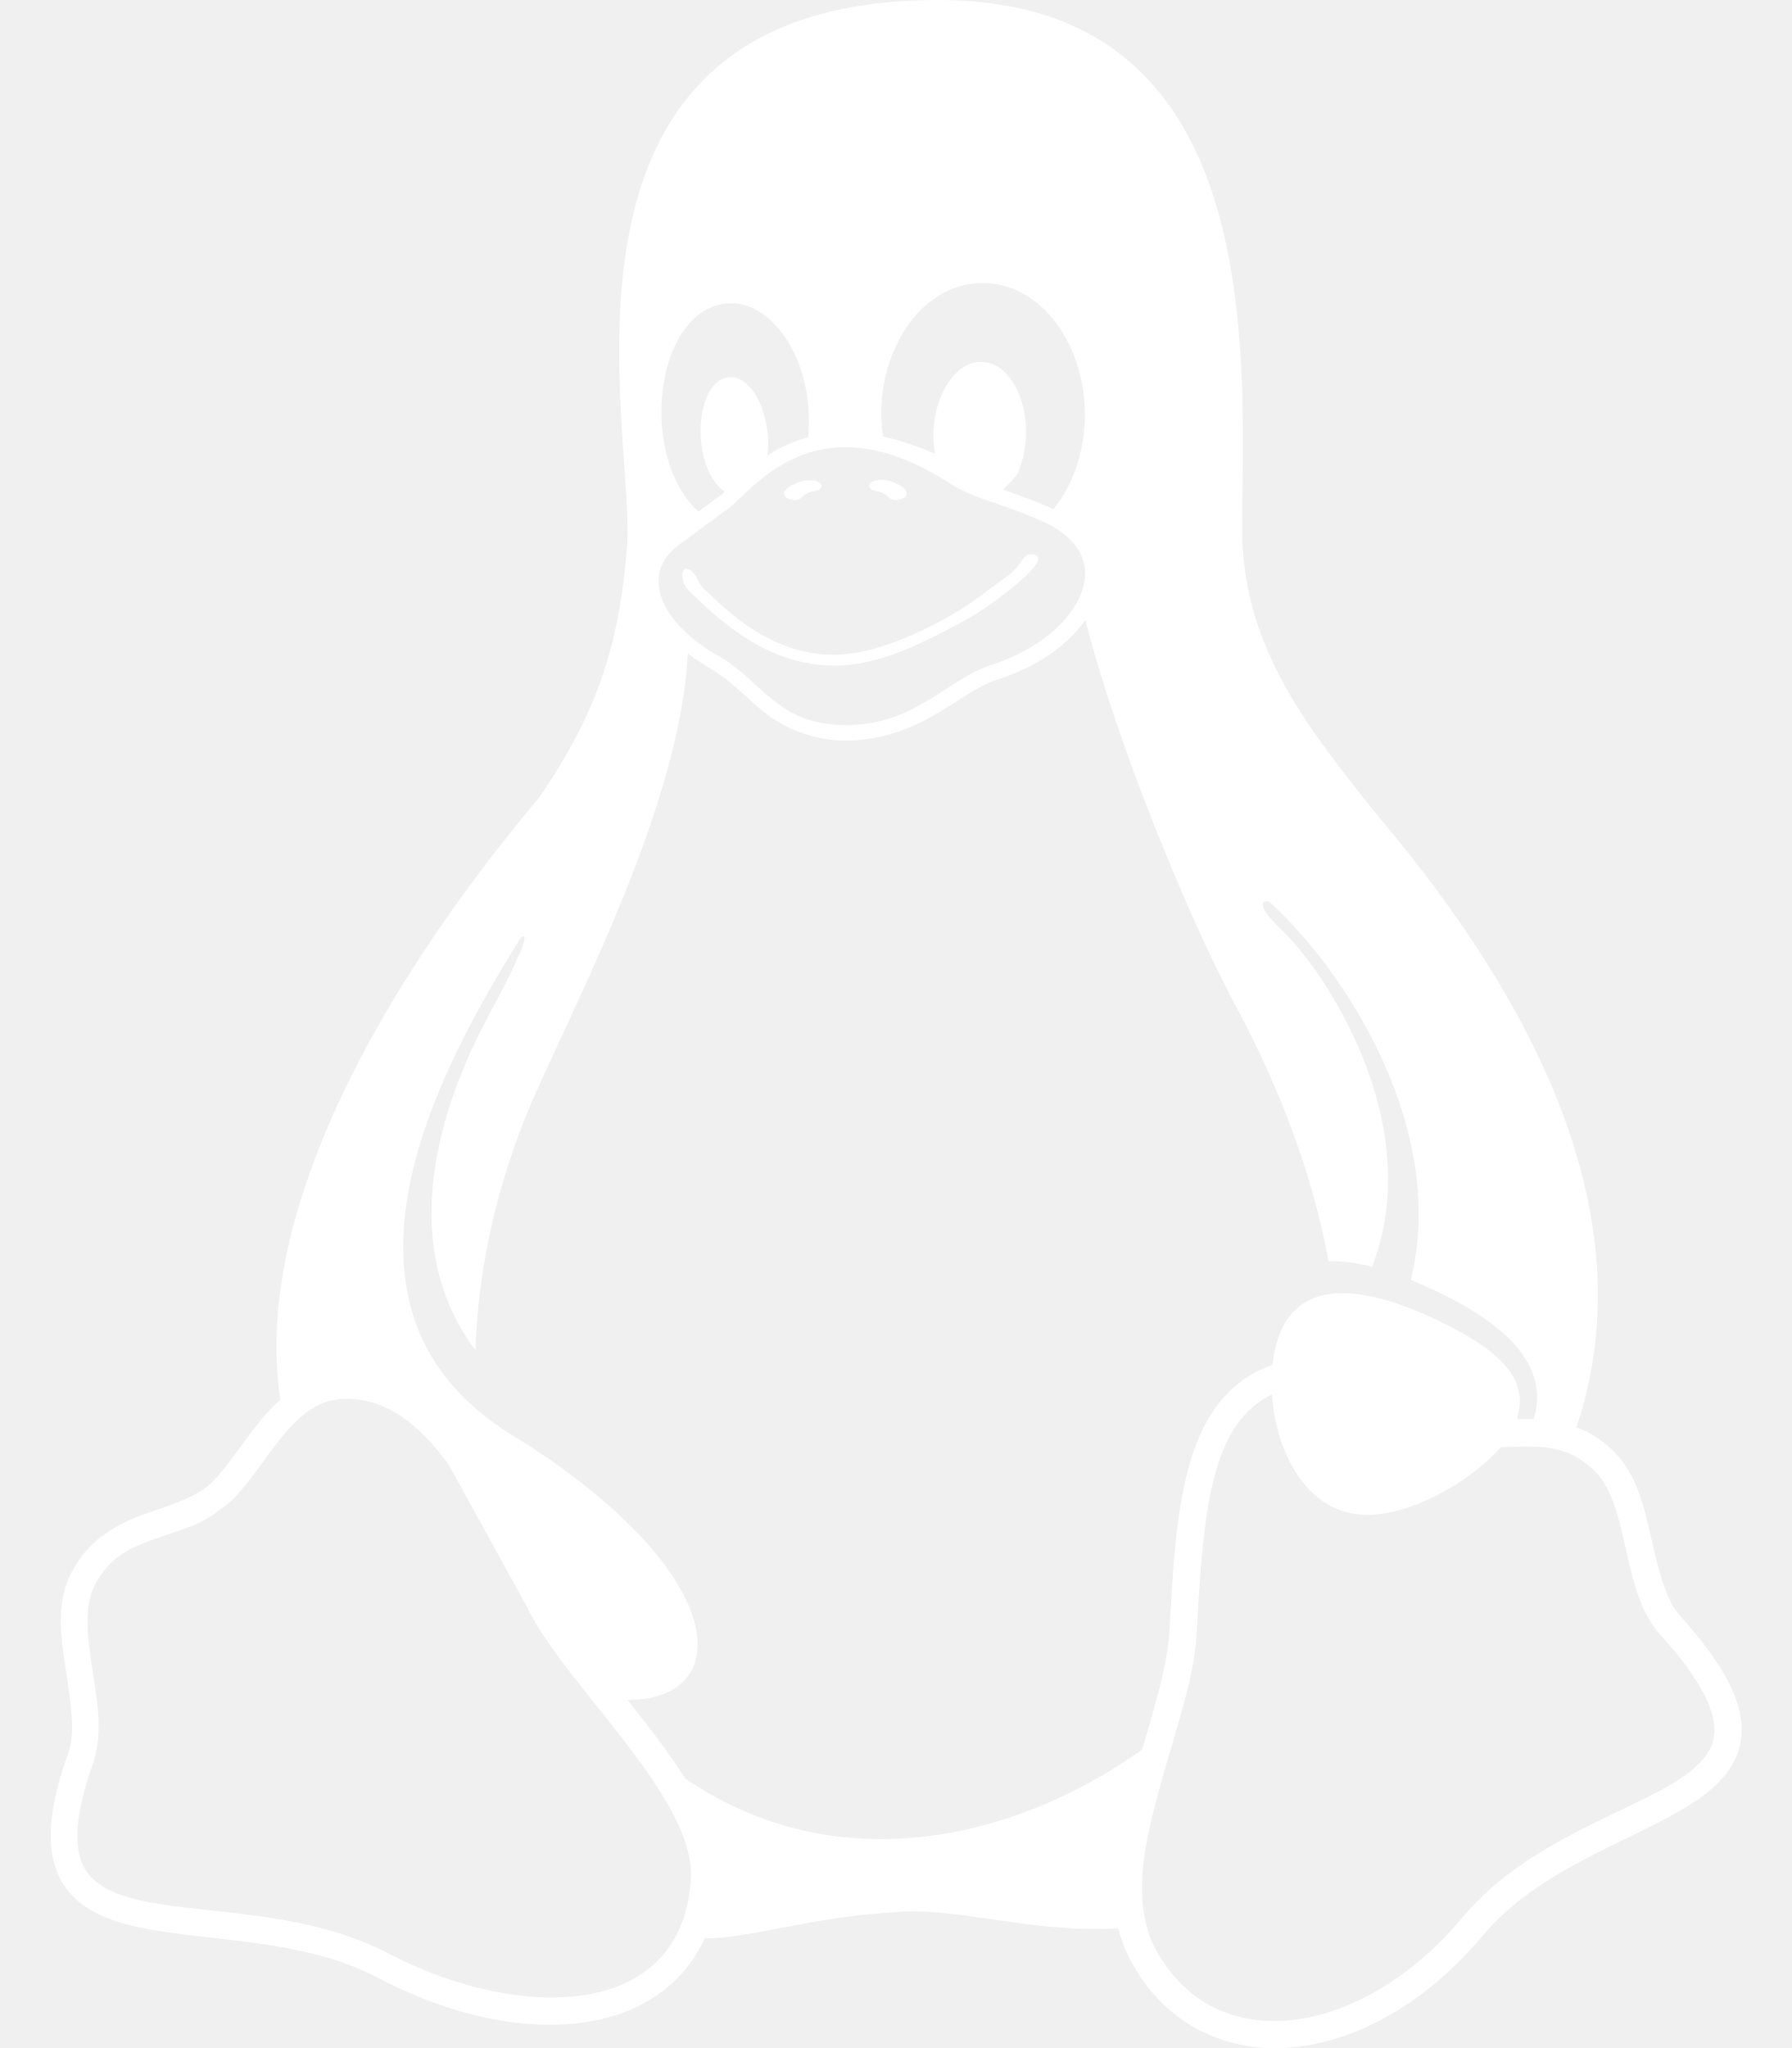
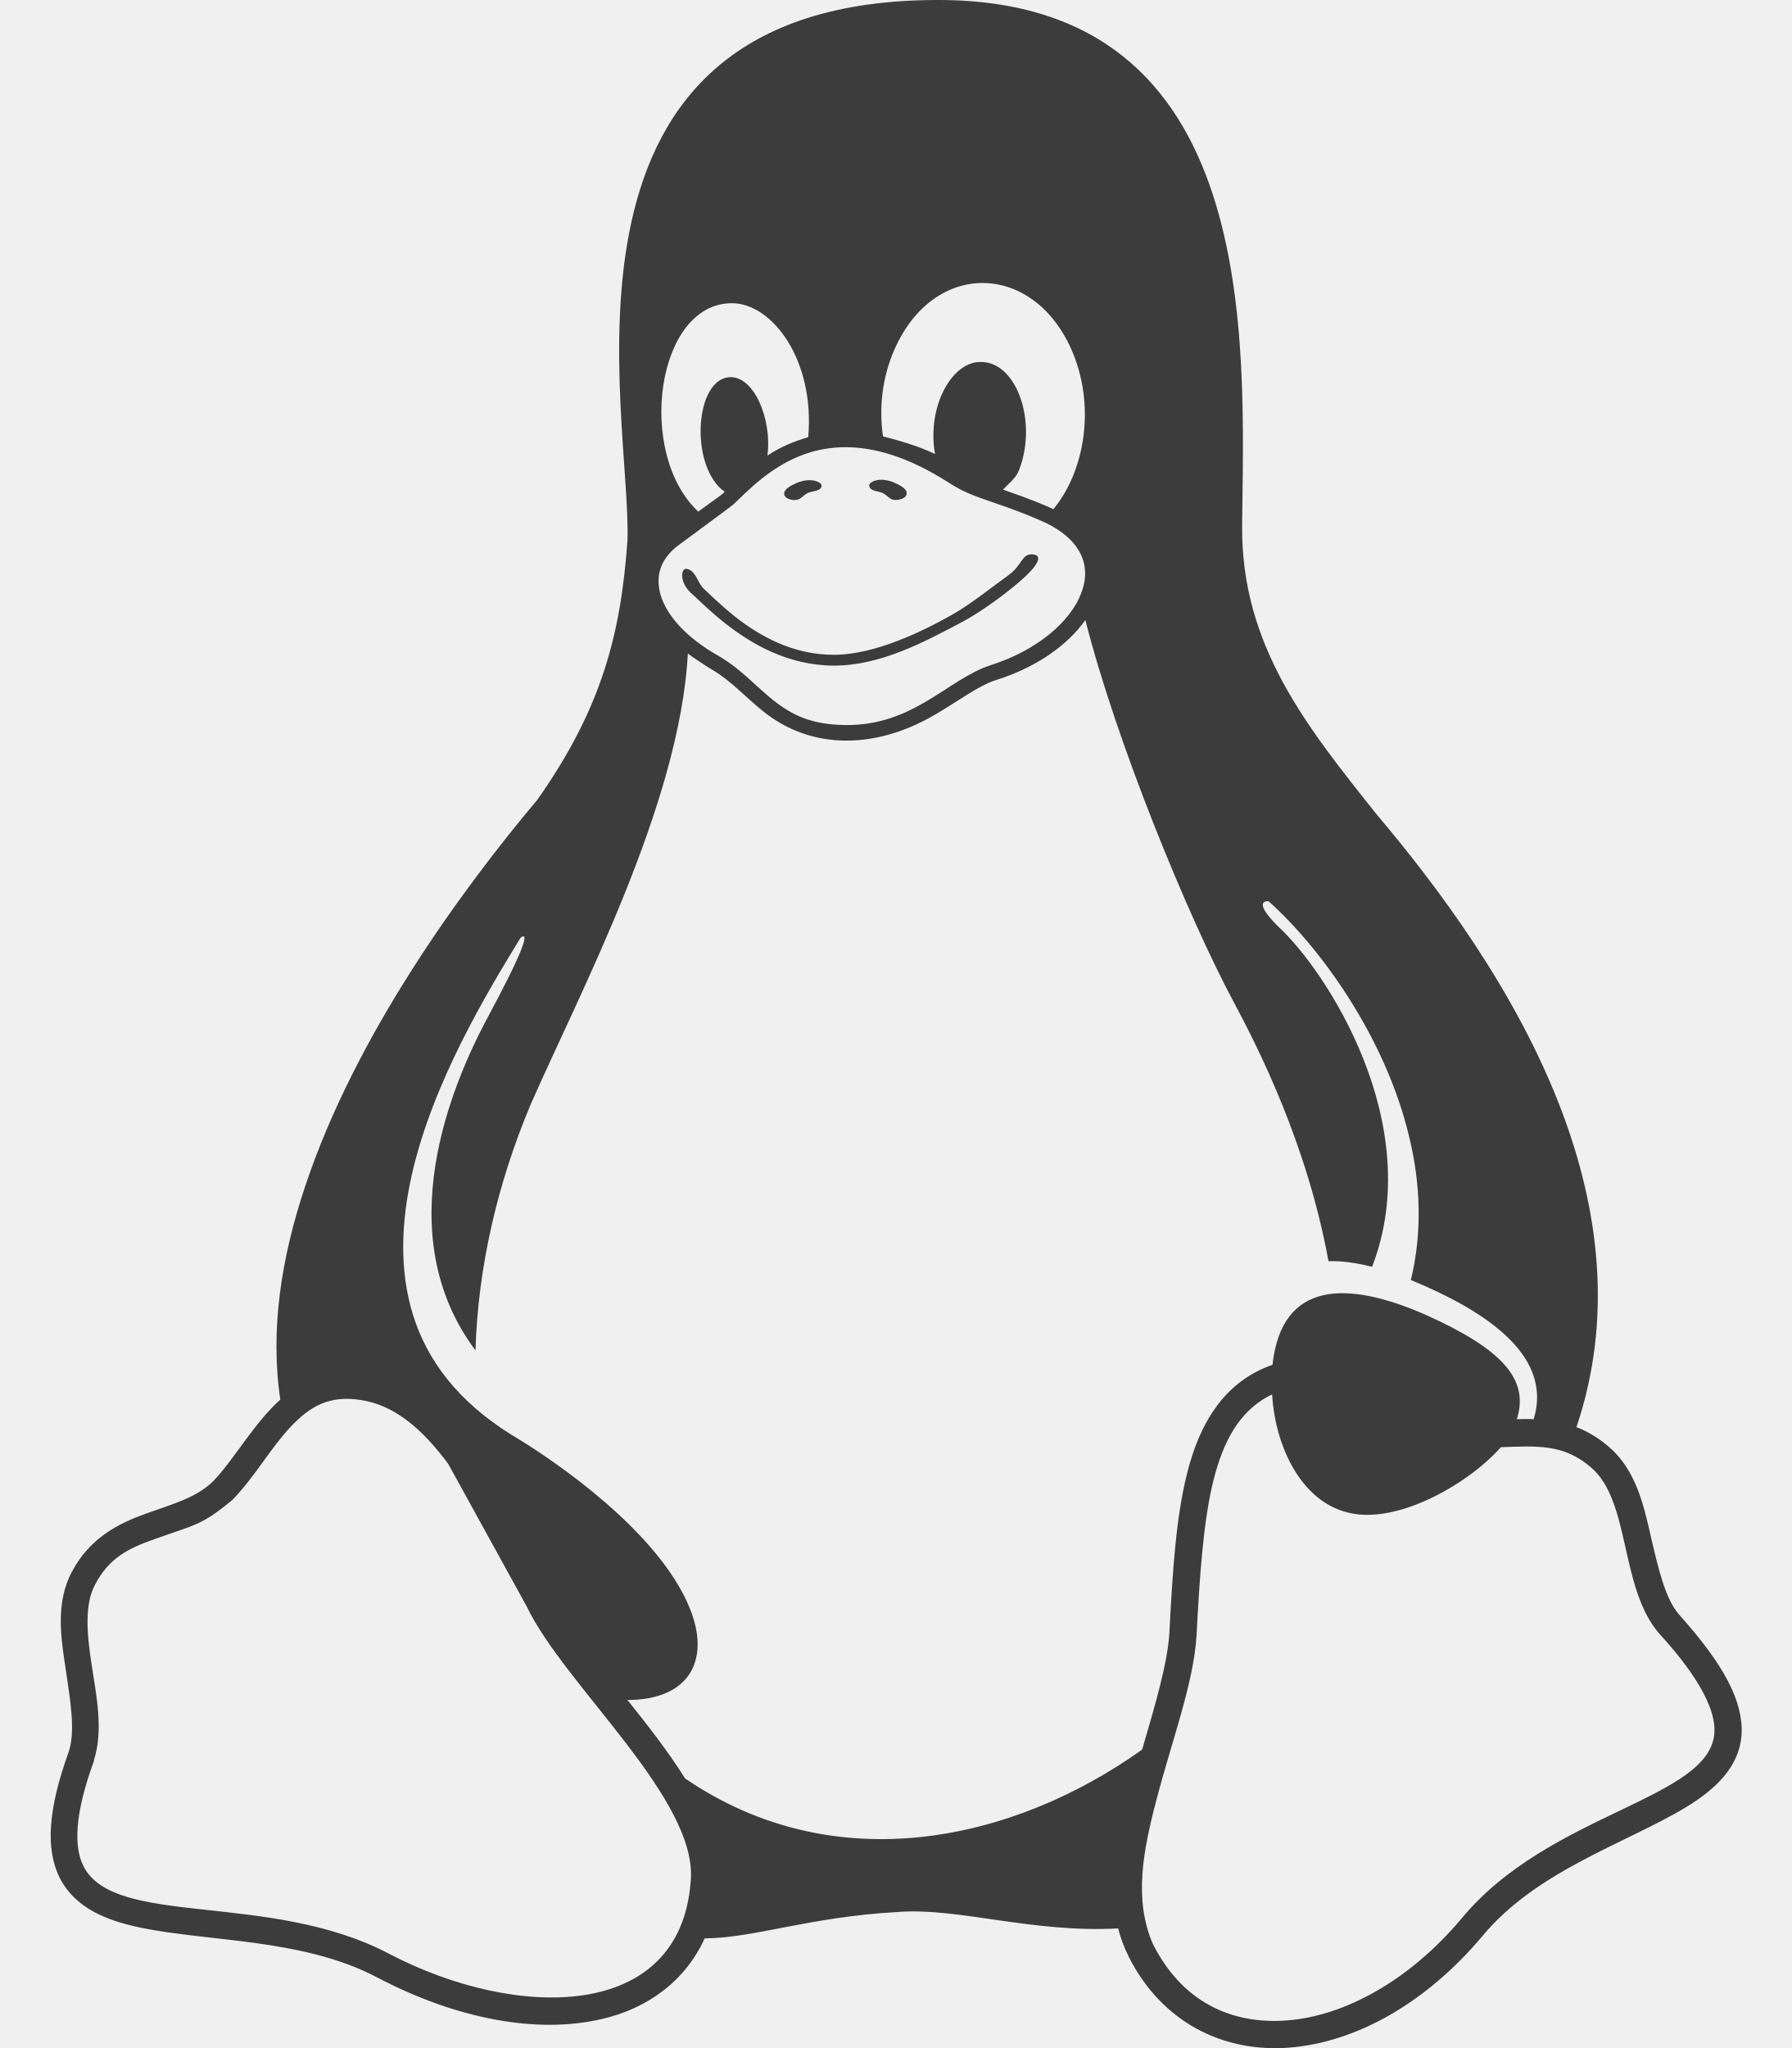
<svg xmlns="http://www.w3.org/2000/svg" aria-hidden="true" focusable="false" data-prefix="fab" data-icon="linux" class="svg-inline--fa fa-linux fa-w-14" role="img" viewBox="0 0 448 512">
-   <path fill="#fff" d="M220.8 123.3c1 .5 1.8 1.7 3 1.7 1.1 0 2.8-.4 2.9-1.5.2-1.4-1.9-2.3-3.2-2.9-1.7-.7-3.9-1-5.5-.1-.4.2-.8.7-.6 1.1.3 1.3 2.3 1.1 3.4 1.7zm-21.9 1.7c1.2 0 2-1.2 3-1.7 1.1-.6 3.1-.4 3.5-1.6.2-.4-.2-.9-.6-1.1-1.6-.9-3.8-.6-5.5.1-1.3.6-3.4 1.5-3.2 2.9.1 1 1.8 1.5 2.8 1.4zM420 403.8c-3.6-4-5.3-11.6-7.2-19.7-1.8-8.1-3.9-16.8-10.5-22.4-1.3-1.1-2.6-2.1-4-2.9-1.3-.8-2.7-1.5-4.1-2 9.2-27.3 5.6-54.5-3.7-79.1-11.4-30.1-31.3-56.4-46.5-74.4-17.1-21.5-33.7-41.9-33.4-72C311.1 85.4 315.7.1 234.8 0 132.4-.2 158 103.4 156.9 135.2c-1.7 23.4-6.4 41.8-22.5 64.7-18.9 22.5-45.5 58.8-58.1 96.7-6 17.9-8.8 36.1-6.2 53.3-6.5 5.8-11.4 14.7-16.6 20.2-4.2 4.3-10.3 5.9-17 8.3s-14 6-18.5 14.5c-2.1 3.9-2.8 8.1-2.8 12.4 0 3.9.6 7.9 1.2 11.8 1.2 8.1 2.5 15.7.8 20.8-5.2 14.4-5.9 24.4-2.2 31.7 3.8 7.3 11.4 10.5 20.1 12.3 17.3 3.6 40.8 2.7 59.3 12.5 19.8 10.4 39.9 14.1 55.9 10.4 11.6-2.6 21.1-9.6 25.9-20.2 12.5-.1 26.3-5.4 48.3-6.6 14.9-1.2 33.6 5.3 55.1 4.1.6 2.3 1.4 4.6 2.5 6.7v.1c8.3 16.7 23.8 24.3 40.3 23 16.6-1.3 34.1-11 48.3-27.9 13.6-16.4 36-23.2 50.9-32.2 7.4-4.5 13.4-10.1 13.9-18.3.4-8.2-4.4-17.3-15.5-29.7zM223.7 87.3c9.8-22.2 34.2-21.8 44-.4 6.5 14.2 3.6 30.9-4.3 40.4-1.6-.8-5.9-2.6-12.6-4.9 1.1-1.2 3.1-2.7 3.9-4.6 4.8-11.8-.2-27-9.1-27.3-7.3-.5-13.9 10.8-11.8 23-4.1-2-9.4-3.5-13-4.4-1-6.9-.3-14.6 2.9-21.8zM183 75.8c10.1 0 20.8 14.2 19.1 33.5-3.5 1-7.1 2.5-10.2 4.6 1.2-8.9-3.3-20.1-9.6-19.6-8.4.7-9.8 21.2-1.8 28.1 1 .8 1.9-.2-5.9 5.5-15.6-14.6-10.5-52.1 8.4-52.1zm-13.6 60.7c6.2-4.6 13.6-10 14.1-10.5 4.7-4.4 13.5-14.2 27.9-14.2 7.1 0 15.6 2.3 25.9 8.9 6.3 4.1 11.3 4.4 22.6 9.3 8.4 3.5 13.7 9.7 10.5 18.2-2.6 7.1-11 14.4-22.7 18.1-11.1 3.6-19.8 16-38.2 14.9-3.9-.2-7-1-9.6-2.1-8-3.5-12.2-10.4-20-15-8.6-4.8-13.2-10.4-14.7-15.3-1.4-4.9 0-9 4.2-12.3zm3.3 334c-2.7 35.1-43.9 34.4-75.3 18-29.9-15.8-68.6-6.5-76.5-21.9-2.4-4.7-2.4-12.7 2.6-26.4v-.2c2.4-7.6.6-16-.6-23.9-1.2-7.8-1.8-15 .9-20 3.5-6.7 8.5-9.1 14.8-11.3 10.3-3.7 11.8-3.4 19.6-9.9 5.5-5.7 9.5-12.9 14.3-18 5.1-5.5 10-8.1 17.7-6.9 8.1 1.2 15.1 6.8 21.9 16l19.6 35.6c9.5 19.9 43.1 48.4 41 68.9zm-1.4-25.9c-4.1-6.6-9.6-13.6-14.4-19.6 7.1 0 14.2-2.2 16.7-8.9 2.3-6.2 0-14.9-7.4-24.9-13.5-18.2-38.3-32.5-38.3-32.5-13.5-8.4-21.1-18.7-24.6-29.9s-3-23.3-.3-35.2c5.2-22.9 18.6-45.2 27.2-59.2 2.3-1.7.8 3.2-8.7 20.8-8.5 16.1-24.4 53.3-2.6 82.4.6-20.7 5.5-41.8 13.8-61.5 12-27.4 37.3-74.9 39.3-112.7 1.1.8 4.6 3.2 6.2 4.1 4.6 2.7 8.1 6.7 12.6 10.3 12.4 10 28.5 9.2 42.4 1.2 6.2-3.5 11.2-7.5 15.9-9 9.9-3.1 17.8-8.6 22.3-15 7.7 30.4 25.7 74.3 37.2 95.7 6.1 11.4 18.3 35.5 23.6 64.6 3.3-.1 7 .4 10.9 1.4 13.8-35.7-11.7-74.2-23.3-84.9-4.7-4.6-4.9-6.6-2.6-6.5 12.6 11.2 29.2 33.7 35.2 59 2.8 11.6 3.3 23.7.4 35.7 16.4 6.8 35.9 17.9 30.7 34.8-2.2-.1-3.2 0-4.2 0 3.2-10.1-3.9-17.6-22.8-26.1-19.6-8.6-36-8.6-38.3 12.5-12.1 4.2-18.3 14.7-21.4 27.3-2.8 11.2-3.6 24.7-4.4 39.9-.5 7.7-3.6 18-6.8 29-32.1 22.9-76.7 32.9-114.3 7.2zm257.4-11.5c-.9 16.8-41.2 19.9-63.2 46.5-13.2 15.7-29.4 24.4-43.6 25.5s-26.5-4.8-33.7-19.3c-4.7-11.1-2.4-23.1 1.1-36.3 3.7-14.2 9.2-28.8 9.9-40.6.8-15.2 1.7-28.5 4.2-38.7 2.6-10.3 6.6-17.2 13.7-21.1.3-.2.7-.3 1-.5.8 13.2 7.3 26.6 18.8 29.5 12.6 3.3 30.7-7.5 38.4-16.3 9-.3 15.7-.9 22.6 5.1 9.9 8.5 7.1 30.3 17.1 41.6 10.6 11.6 14 19.5 13.7 24.6zM173.3 148.7c2 1.9 4.7 4.5 8 7.1 6.6 5.2 15.8 10.6 27.3 10.6 11.6 0 22.5-5.9 31.8-10.8 4.9-2.6 10.9-7 14.8-10.4s5.9-6.3 3.1-6.6-2.6 2.6-6 5.1c-4.4 3.2-9.7 7.4-13.9 9.8-7.4 4.2-19.5 10.2-29.9 10.2s-18.7-4.8-24.9-9.7c-3.1-2.5-5.7-5-7.7-6.9-1.5-1.4-1.9-4.6-4.3-4.9-1.4-.1-1.8 3.7 1.7 6.5z" />
+   <path fill="#3c3c3c" d="M220.8 123.3c1 .5 1.8 1.7 3 1.7 1.1 0 2.8-.4 2.9-1.5.2-1.4-1.9-2.3-3.2-2.9-1.7-.7-3.9-1-5.5-.1-.4.2-.8.7-.6 1.1.3 1.3 2.3 1.1 3.4 1.7zm-21.9 1.7c1.2 0 2-1.2 3-1.7 1.1-.6 3.1-.4 3.5-1.6.2-.4-.2-.9-.6-1.1-1.6-.9-3.8-.6-5.5.1-1.3.6-3.4 1.5-3.2 2.9.1 1 1.8 1.5 2.8 1.4zM420 403.8c-3.6-4-5.3-11.6-7.2-19.7-1.8-8.1-3.9-16.8-10.5-22.4-1.3-1.1-2.6-2.1-4-2.9-1.3-.8-2.7-1.5-4.1-2 9.2-27.3 5.6-54.5-3.7-79.1-11.4-30.1-31.3-56.4-46.5-74.4-17.1-21.5-33.7-41.9-33.4-72C311.1 85.4 315.7.1 234.8 0 132.4-.2 158 103.4 156.9 135.2c-1.7 23.4-6.4 41.8-22.5 64.7-18.9 22.5-45.5 58.8-58.1 96.7-6 17.9-8.8 36.1-6.2 53.3-6.5 5.8-11.4 14.7-16.6 20.2-4.2 4.3-10.3 5.9-17 8.3s-14 6-18.5 14.5c-2.1 3.9-2.8 8.1-2.8 12.4 0 3.9.6 7.9 1.2 11.8 1.2 8.1 2.5 15.7.8 20.8-5.2 14.4-5.9 24.4-2.2 31.7 3.8 7.3 11.4 10.5 20.1 12.3 17.3 3.6 40.8 2.7 59.3 12.5 19.8 10.4 39.9 14.1 55.9 10.4 11.6-2.6 21.1-9.6 25.9-20.2 12.5-.1 26.3-5.4 48.3-6.6 14.9-1.2 33.6 5.3 55.1 4.1.6 2.3 1.4 4.6 2.5 6.7v.1c8.3 16.7 23.8 24.3 40.3 23 16.6-1.3 34.1-11 48.3-27.9 13.6-16.4 36-23.2 50.9-32.2 7.4-4.5 13.4-10.1 13.9-18.3.4-8.2-4.4-17.3-15.5-29.7zM223.7 87.3c9.8-22.2 34.2-21.8 44-.4 6.5 14.2 3.6 30.9-4.3 40.4-1.6-.8-5.9-2.6-12.6-4.9 1.1-1.2 3.1-2.7 3.9-4.6 4.8-11.8-.2-27-9.1-27.3-7.3-.5-13.9 10.8-11.8 23-4.1-2-9.4-3.5-13-4.4-1-6.9-.3-14.6 2.9-21.8zM183 75.8c10.1 0 20.8 14.2 19.1 33.5-3.5 1-7.1 2.5-10.2 4.6 1.2-8.9-3.3-20.1-9.6-19.6-8.4.7-9.8 21.2-1.8 28.1 1 .8 1.9-.2-5.9 5.5-15.6-14.6-10.5-52.1 8.4-52.1zm-13.6 60.7c6.2-4.6 13.6-10 14.1-10.5 4.7-4.4 13.5-14.2 27.9-14.2 7.1 0 15.6 2.3 25.9 8.9 6.3 4.1 11.3 4.4 22.6 9.3 8.4 3.5 13.7 9.7 10.5 18.2-2.6 7.1-11 14.4-22.7 18.1-11.1 3.6-19.8 16-38.2 14.9-3.9-.2-7-1-9.6-2.1-8-3.5-12.2-10.4-20-15-8.6-4.8-13.2-10.4-14.7-15.3-1.4-4.9 0-9 4.2-12.3zm3.3 334c-2.7 35.1-43.9 34.4-75.3 18-29.9-15.8-68.6-6.5-76.5-21.9-2.4-4.7-2.4-12.7 2.6-26.4v-.2c2.4-7.6.6-16-.6-23.9-1.2-7.8-1.8-15 .9-20 3.5-6.7 8.5-9.1 14.8-11.3 10.3-3.7 11.8-3.4 19.6-9.9 5.5-5.7 9.5-12.9 14.3-18 5.1-5.5 10-8.1 17.7-6.9 8.1 1.2 15.1 6.8 21.9 16l19.6 35.6c9.5 19.9 43.1 48.4 41 68.9zm-1.4-25.9c-4.1-6.6-9.6-13.6-14.4-19.6 7.1 0 14.2-2.2 16.7-8.9 2.3-6.2 0-14.9-7.4-24.9-13.5-18.2-38.3-32.5-38.3-32.5-13.5-8.4-21.1-18.7-24.6-29.9s-3-23.3-.3-35.2c5.2-22.9 18.6-45.2 27.2-59.2 2.3-1.7.8 3.2-8.7 20.8-8.5 16.1-24.4 53.3-2.6 82.4.6-20.7 5.5-41.8 13.8-61.5 12-27.4 37.3-74.9 39.3-112.7 1.1.8 4.6 3.2 6.2 4.1 4.6 2.7 8.1 6.7 12.6 10.3 12.4 10 28.5 9.2 42.4 1.2 6.2-3.5 11.2-7.5 15.9-9 9.9-3.1 17.8-8.6 22.3-15 7.7 30.4 25.7 74.3 37.2 95.7 6.1 11.4 18.3 35.5 23.6 64.6 3.3-.1 7 .4 10.9 1.4 13.8-35.7-11.7-74.2-23.3-84.9-4.7-4.6-4.9-6.6-2.6-6.5 12.6 11.2 29.2 33.7 35.2 59 2.8 11.6 3.3 23.7.4 35.7 16.4 6.8 35.9 17.9 30.7 34.8-2.2-.1-3.2 0-4.2 0 3.2-10.1-3.9-17.6-22.8-26.1-19.6-8.6-36-8.6-38.3 12.5-12.1 4.2-18.3 14.7-21.4 27.3-2.8 11.2-3.6 24.7-4.4 39.9-.5 7.7-3.6 18-6.8 29-32.1 22.9-76.7 32.9-114.3 7.2zm257.4-11.5c-.9 16.8-41.2 19.9-63.2 46.5-13.2 15.7-29.4 24.4-43.6 25.5s-26.5-4.8-33.7-19.3c-4.7-11.1-2.4-23.1 1.1-36.3 3.7-14.2 9.2-28.8 9.9-40.6.8-15.2 1.7-28.5 4.2-38.7 2.6-10.3 6.6-17.2 13.7-21.1.3-.2.7-.3 1-.5.8 13.2 7.3 26.6 18.8 29.5 12.6 3.3 30.7-7.5 38.4-16.3 9-.3 15.7-.9 22.6 5.1 9.9 8.5 7.1 30.3 17.1 41.6 10.6 11.6 14 19.5 13.7 24.6zM173.3 148.7c2 1.9 4.7 4.5 8 7.1 6.6 5.2 15.8 10.6 27.3 10.6 11.6 0 22.5-5.9 31.8-10.8 4.9-2.6 10.9-7 14.8-10.4s5.9-6.3 3.1-6.6-2.6 2.6-6 5.1c-4.4 3.2-9.7 7.4-13.9 9.8-7.4 4.2-19.5 10.2-29.9 10.2s-18.7-4.8-24.9-9.7c-3.1-2.5-5.7-5-7.7-6.9-1.5-1.4-1.9-4.6-4.3-4.9-1.4-.1-1.8 3.7 1.7 6.5z" />
</svg>
